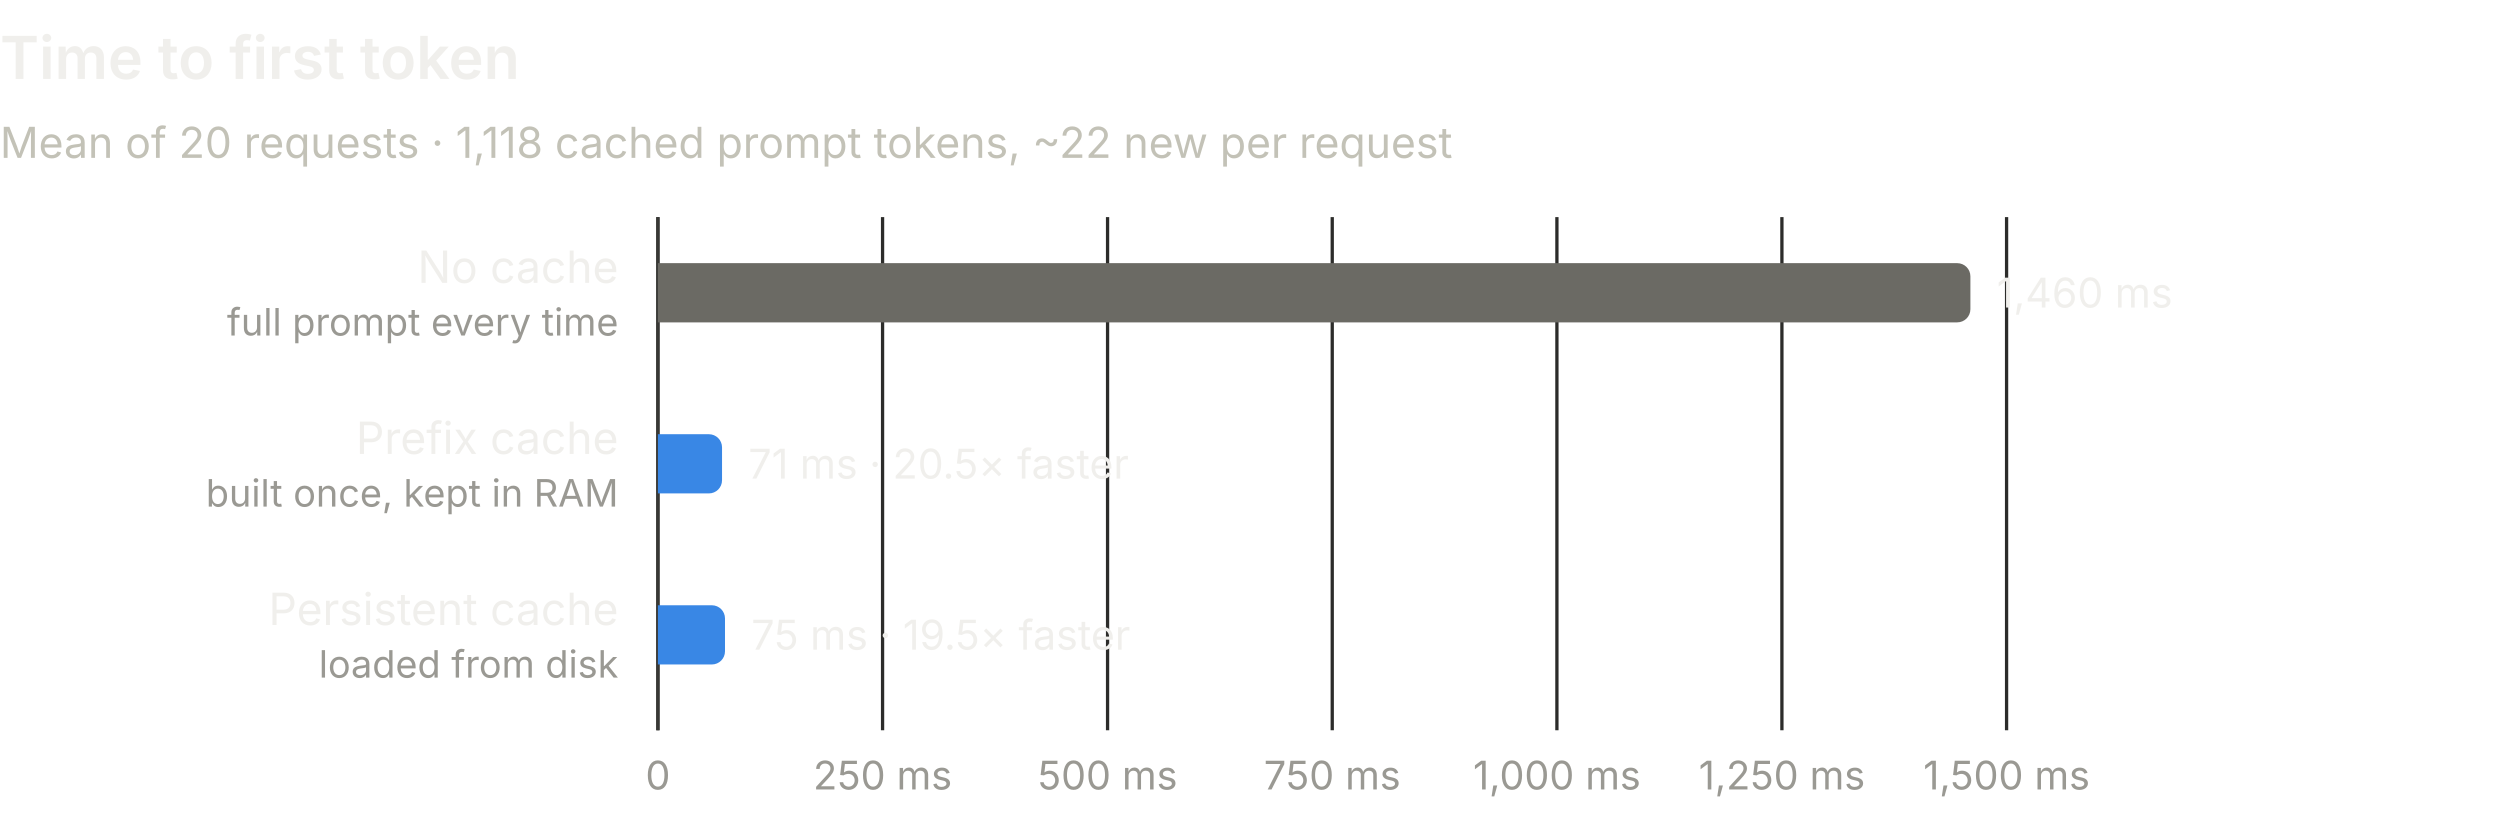
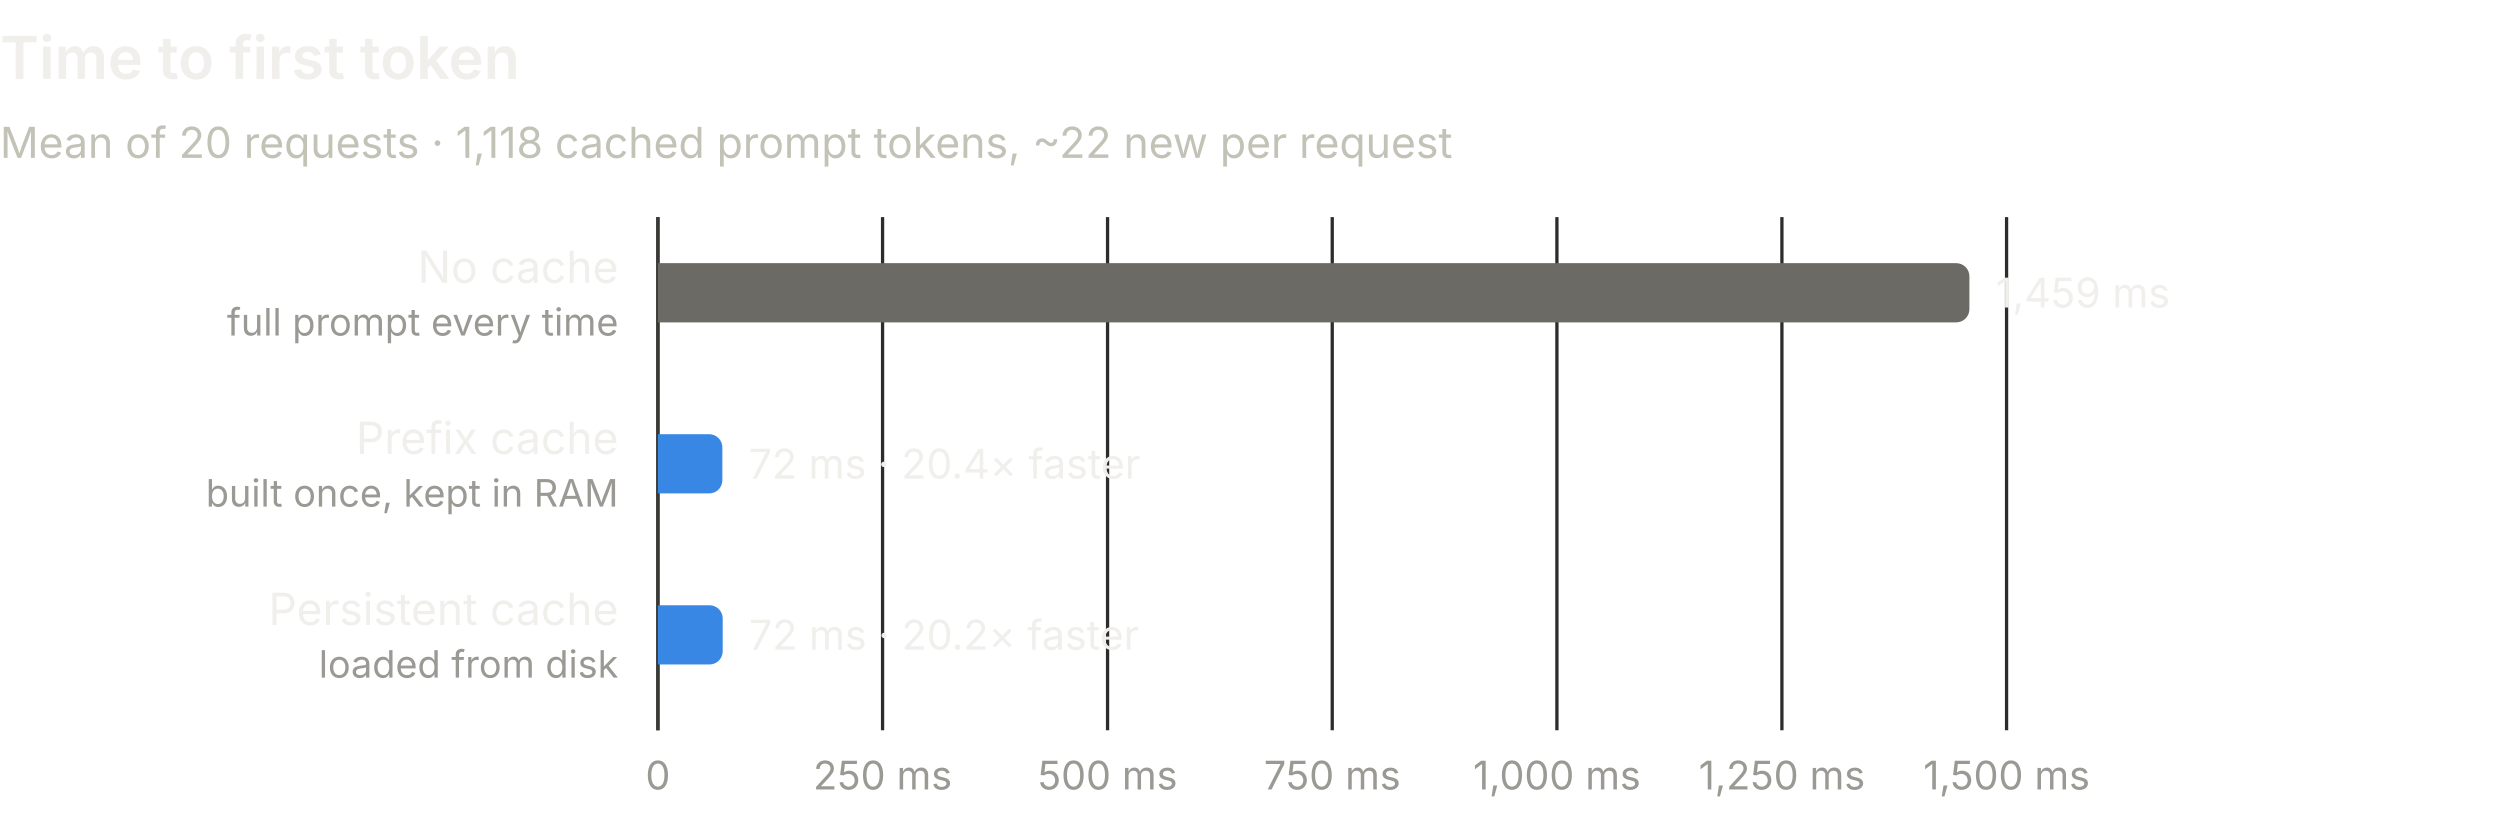
<svg xmlns="http://www.w3.org/2000/svg" width="760" height="252" viewBox="0 0 760 252" role="img" font-family="-apple-system, BlinkMacSystemFont, 'Segoe UI', Inter, Helvetica, Arial, sans-serif">
  <text x="0" y="24" font-size="18" font-weight="600" fill="#f0efec">Time to first token</text>
  <text x="0" y="48" font-size="13" fill="#c3c2b7">Mean of 20 requests · 1,118 cached prompt tokens, ~22 new per request</text>
  <line x1="200.0" y1="66" x2="200.0" y2="222" stroke="#2c2c2a" stroke-width="1" />
  <text x="200.0" y="240" font-size="12" fill="#9a9993" text-anchor="middle" style="font-variant-numeric: tabular-nums">0</text>
  <line x1="268.3" y1="66" x2="268.3" y2="222" stroke="#2c2c2a" stroke-width="1" />
  <text x="268.3" y="240" font-size="12" fill="#9a9993" text-anchor="middle" style="font-variant-numeric: tabular-nums">250 ms</text>
  <line x1="336.7" y1="66" x2="336.7" y2="222" stroke="#2c2c2a" stroke-width="1" />
  <text x="336.7" y="240" font-size="12" fill="#9a9993" text-anchor="middle" style="font-variant-numeric: tabular-nums">500 ms</text>
  <line x1="405.0" y1="66" x2="405.0" y2="222" stroke="#2c2c2a" stroke-width="1" />
  <text x="405.0" y="240" font-size="12" fill="#9a9993" text-anchor="middle" style="font-variant-numeric: tabular-nums">750 ms</text>
  <line x1="473.3" y1="66" x2="473.3" y2="222" stroke="#2c2c2a" stroke-width="1" />
  <text x="473.3" y="240" font-size="12" fill="#9a9993" text-anchor="middle" style="font-variant-numeric: tabular-nums">1,000 ms</text>
  <line x1="541.7" y1="66" x2="541.7" y2="222" stroke="#2c2c2a" stroke-width="1" />
  <text x="541.7" y="240" font-size="12" fill="#9a9993" text-anchor="middle" style="font-variant-numeric: tabular-nums">1,250 ms</text>
  <line x1="610.0" y1="66" x2="610.0" y2="222" stroke="#2c2c2a" stroke-width="1" />
  <text x="610.0" y="240" font-size="12" fill="#9a9993" text-anchor="middle" style="font-variant-numeric: tabular-nums">1,500 ms</text>
  <line x1="200" y1="66" x2="200" y2="222" stroke="#383835" stroke-width="1" />
  <text x="188" y="86.0" font-size="13.5" fill="#f0efec" text-anchor="end">No cache</text>
  <text x="188" y="102.0" font-size="11.5" fill="#9a9993" text-anchor="end">full prompt every time</text>
-   <path d="M200.0,80.0 H595.0 A4,4 0 0 1 599.0,84.0 V94.0 A4,4 0 0 1 595.0,98.0 H200.0 Z" fill="#6b6a64" />
-   <text x="607.0" y="93.5" font-size="12.5" fill="#f0efec" style="font-variant-numeric: tabular-nums">1,460 ms</text>
+   <path d="M200.0,80.0 H594.7 A4,4 0 0 1 598.7,84.0 V94.0 A4,4 0 0 1 594.7,98.0 H200.0 Z" fill="#6b6a64" />
+   <text x="606.7" y="93.5" font-size="12.5" fill="#f0efec" style="font-variant-numeric: tabular-nums">1,459 ms</text>
  <text x="188" y="138.0" font-size="13.5" fill="#f0efec" text-anchor="end">Prefix cache</text>
  <text x="188" y="154.0" font-size="11.5" fill="#9a9993" text-anchor="end">built once, kept in RAM</text>
-   <path d="M200.0,132.0 H215.5 A4,4 0 0 1 219.5,136.0 V146.0 A4,4 0 0 1 215.5,150.0 H200.0 Z" fill="#3987e5" />
-   <text x="227.5" y="145.5" font-size="12.5" fill="#f0efec" style="font-variant-numeric: tabular-nums">71 ms  ·  20.5× faster</text>
+   <path d="M200.0,132.0 H215.6 A4,4 0 0 1 219.6,136.0 V146.0 A4,4 0 0 1 215.6,150.0 H200.0 Z" fill="#3987e5" />
+   <text x="227.6" y="145.5" font-size="12.5" fill="#f0efec" style="font-variant-numeric: tabular-nums">72 ms  ·  20.4× faster</text>
  <text x="188" y="190.0" font-size="13.5" fill="#f0efec" text-anchor="end">Persistent cache</text>
  <text x="188" y="206.0" font-size="11.5" fill="#9a9993" text-anchor="end">loaded from disk</text>
-   <path d="M200.0,184.0 H216.4 A4,4 0 0 1 220.4,188.0 V198.0 A4,4 0 0 1 216.4,202.0 H200.0 Z" fill="#3987e5" />
-   <text x="228.4" y="197.5" font-size="12.5" fill="#f0efec" style="font-variant-numeric: tabular-nums">75 ms  ·  19.5× faster</text>
+   <path d="M200.0,184.0 H215.7 A4,4 0 0 1 219.7,188.0 V198.0 A4,4 0 0 1 215.7,202.0 H200.0 Z" fill="#3987e5" />
+   <text x="227.7" y="197.5" font-size="12.5" fill="#f0efec" style="font-variant-numeric: tabular-nums">72 ms  ·  20.2× faster</text>
</svg>
